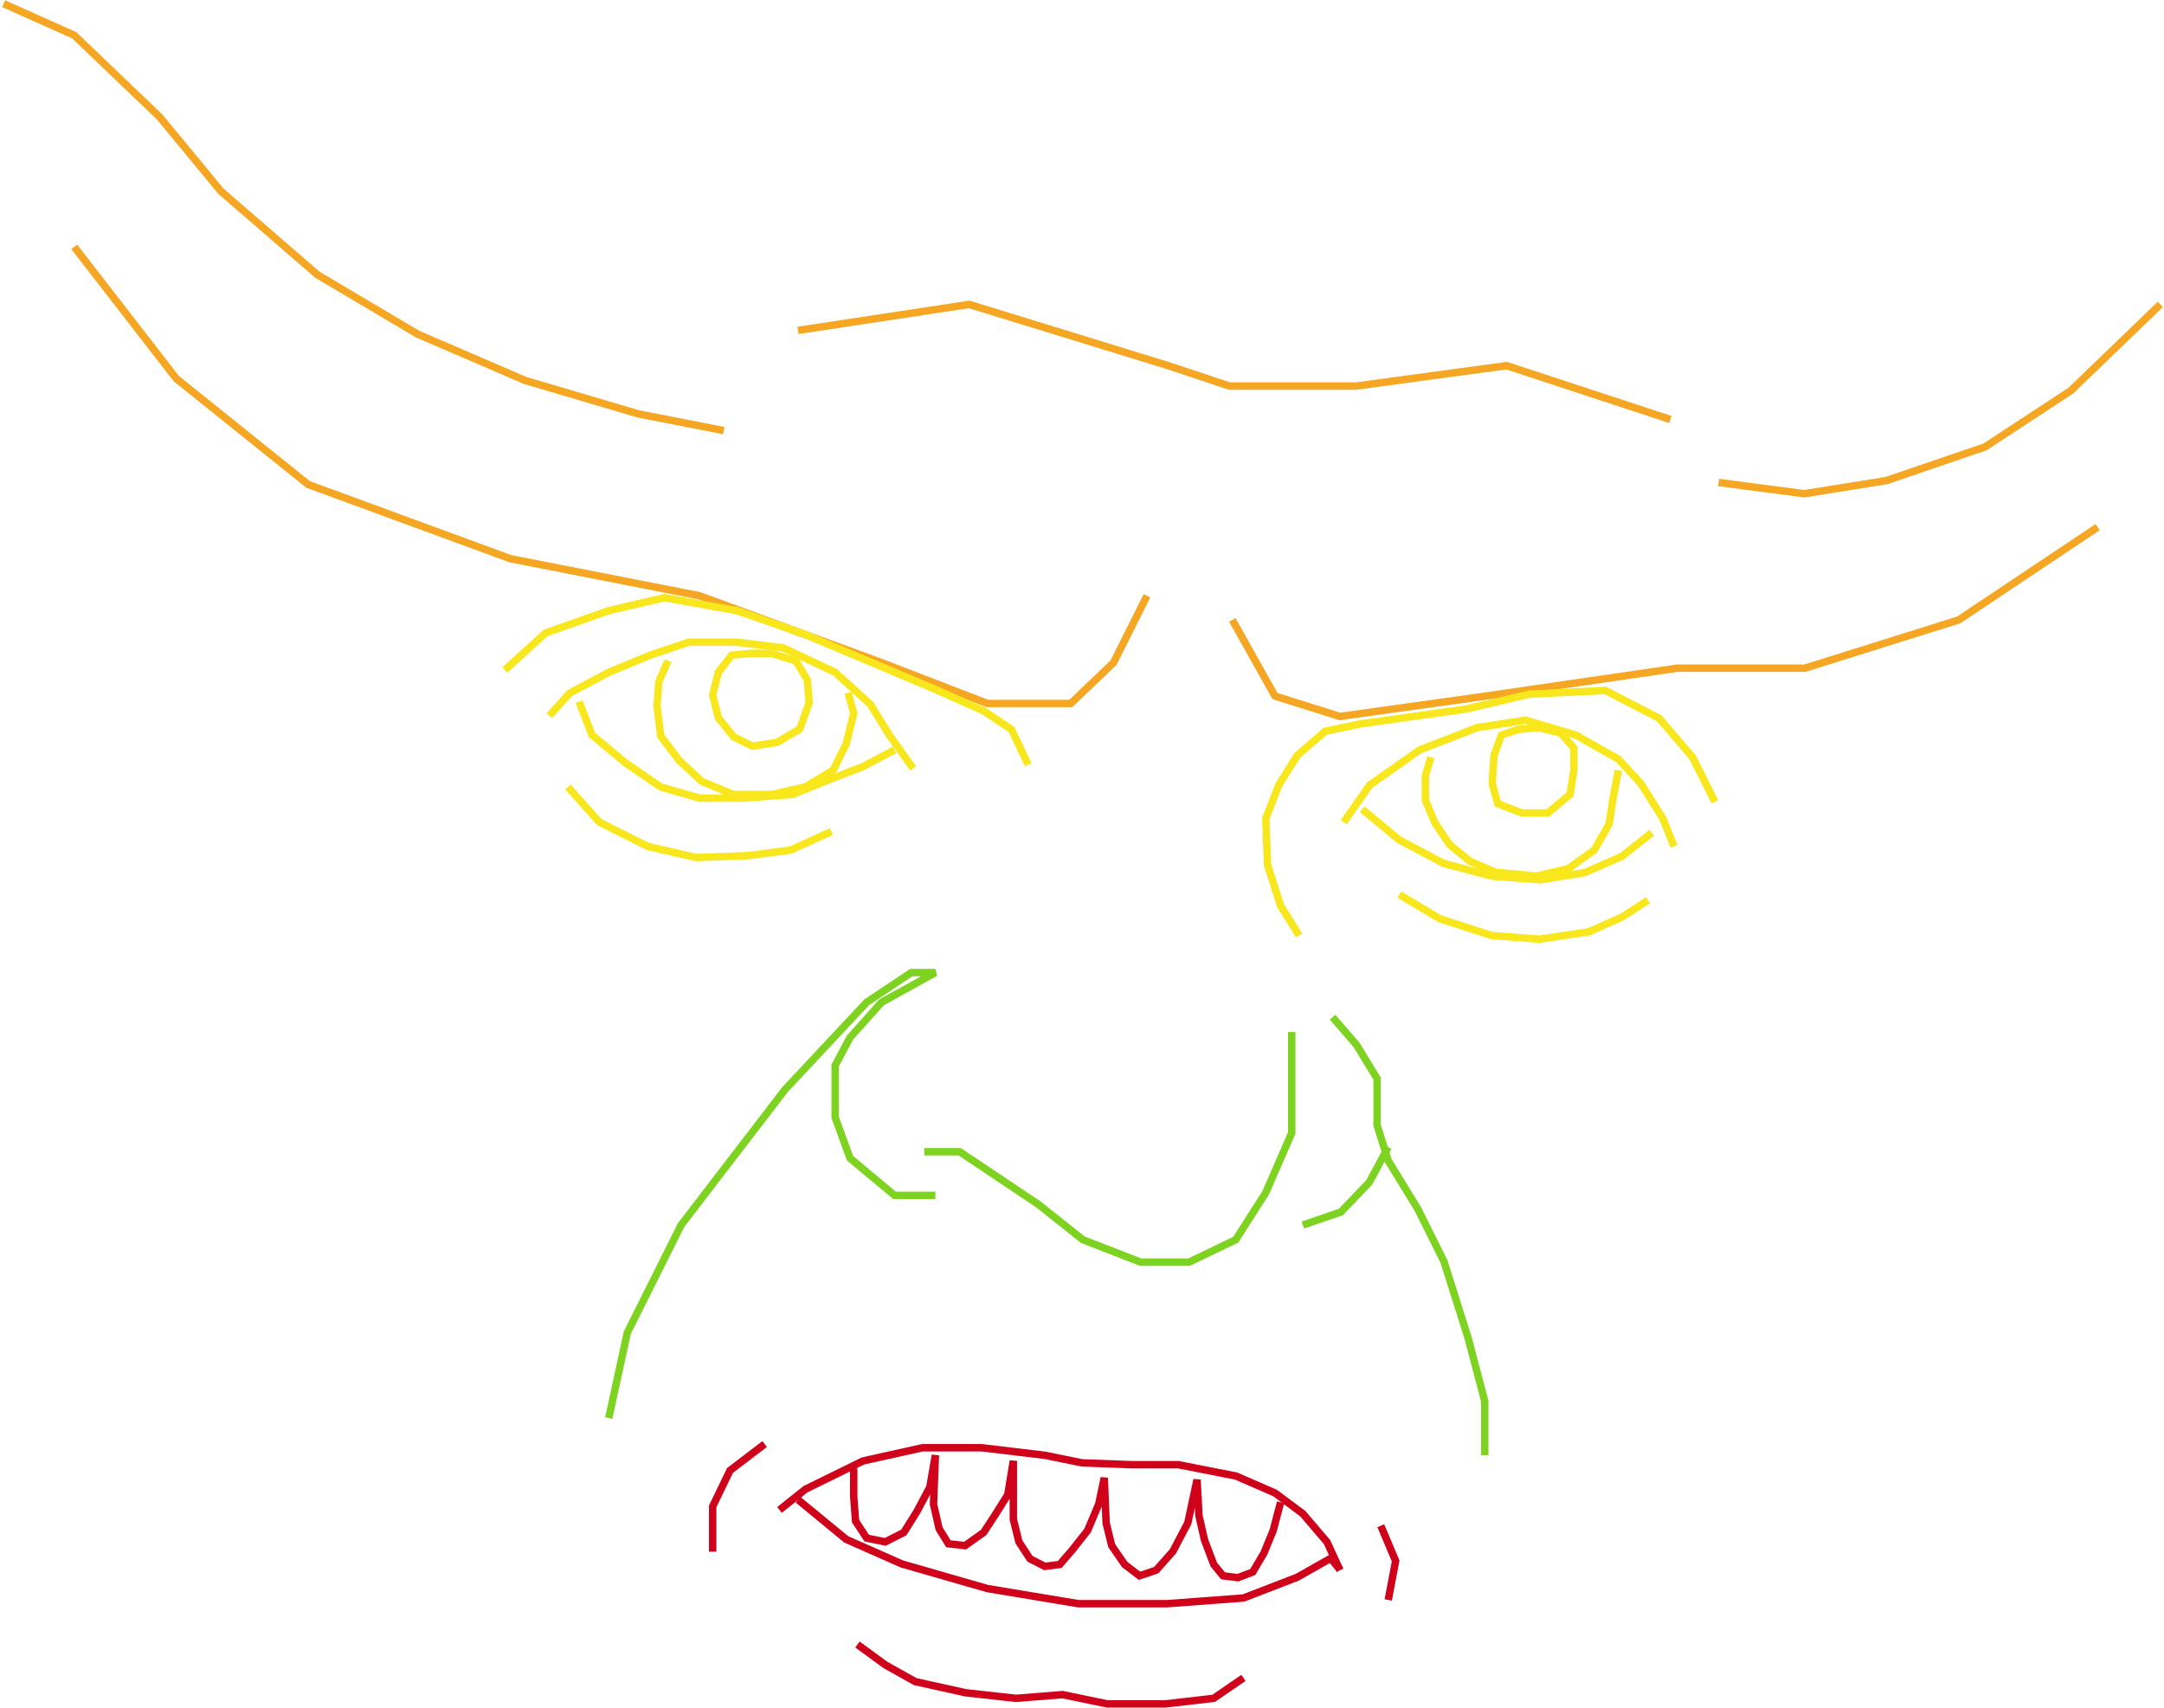
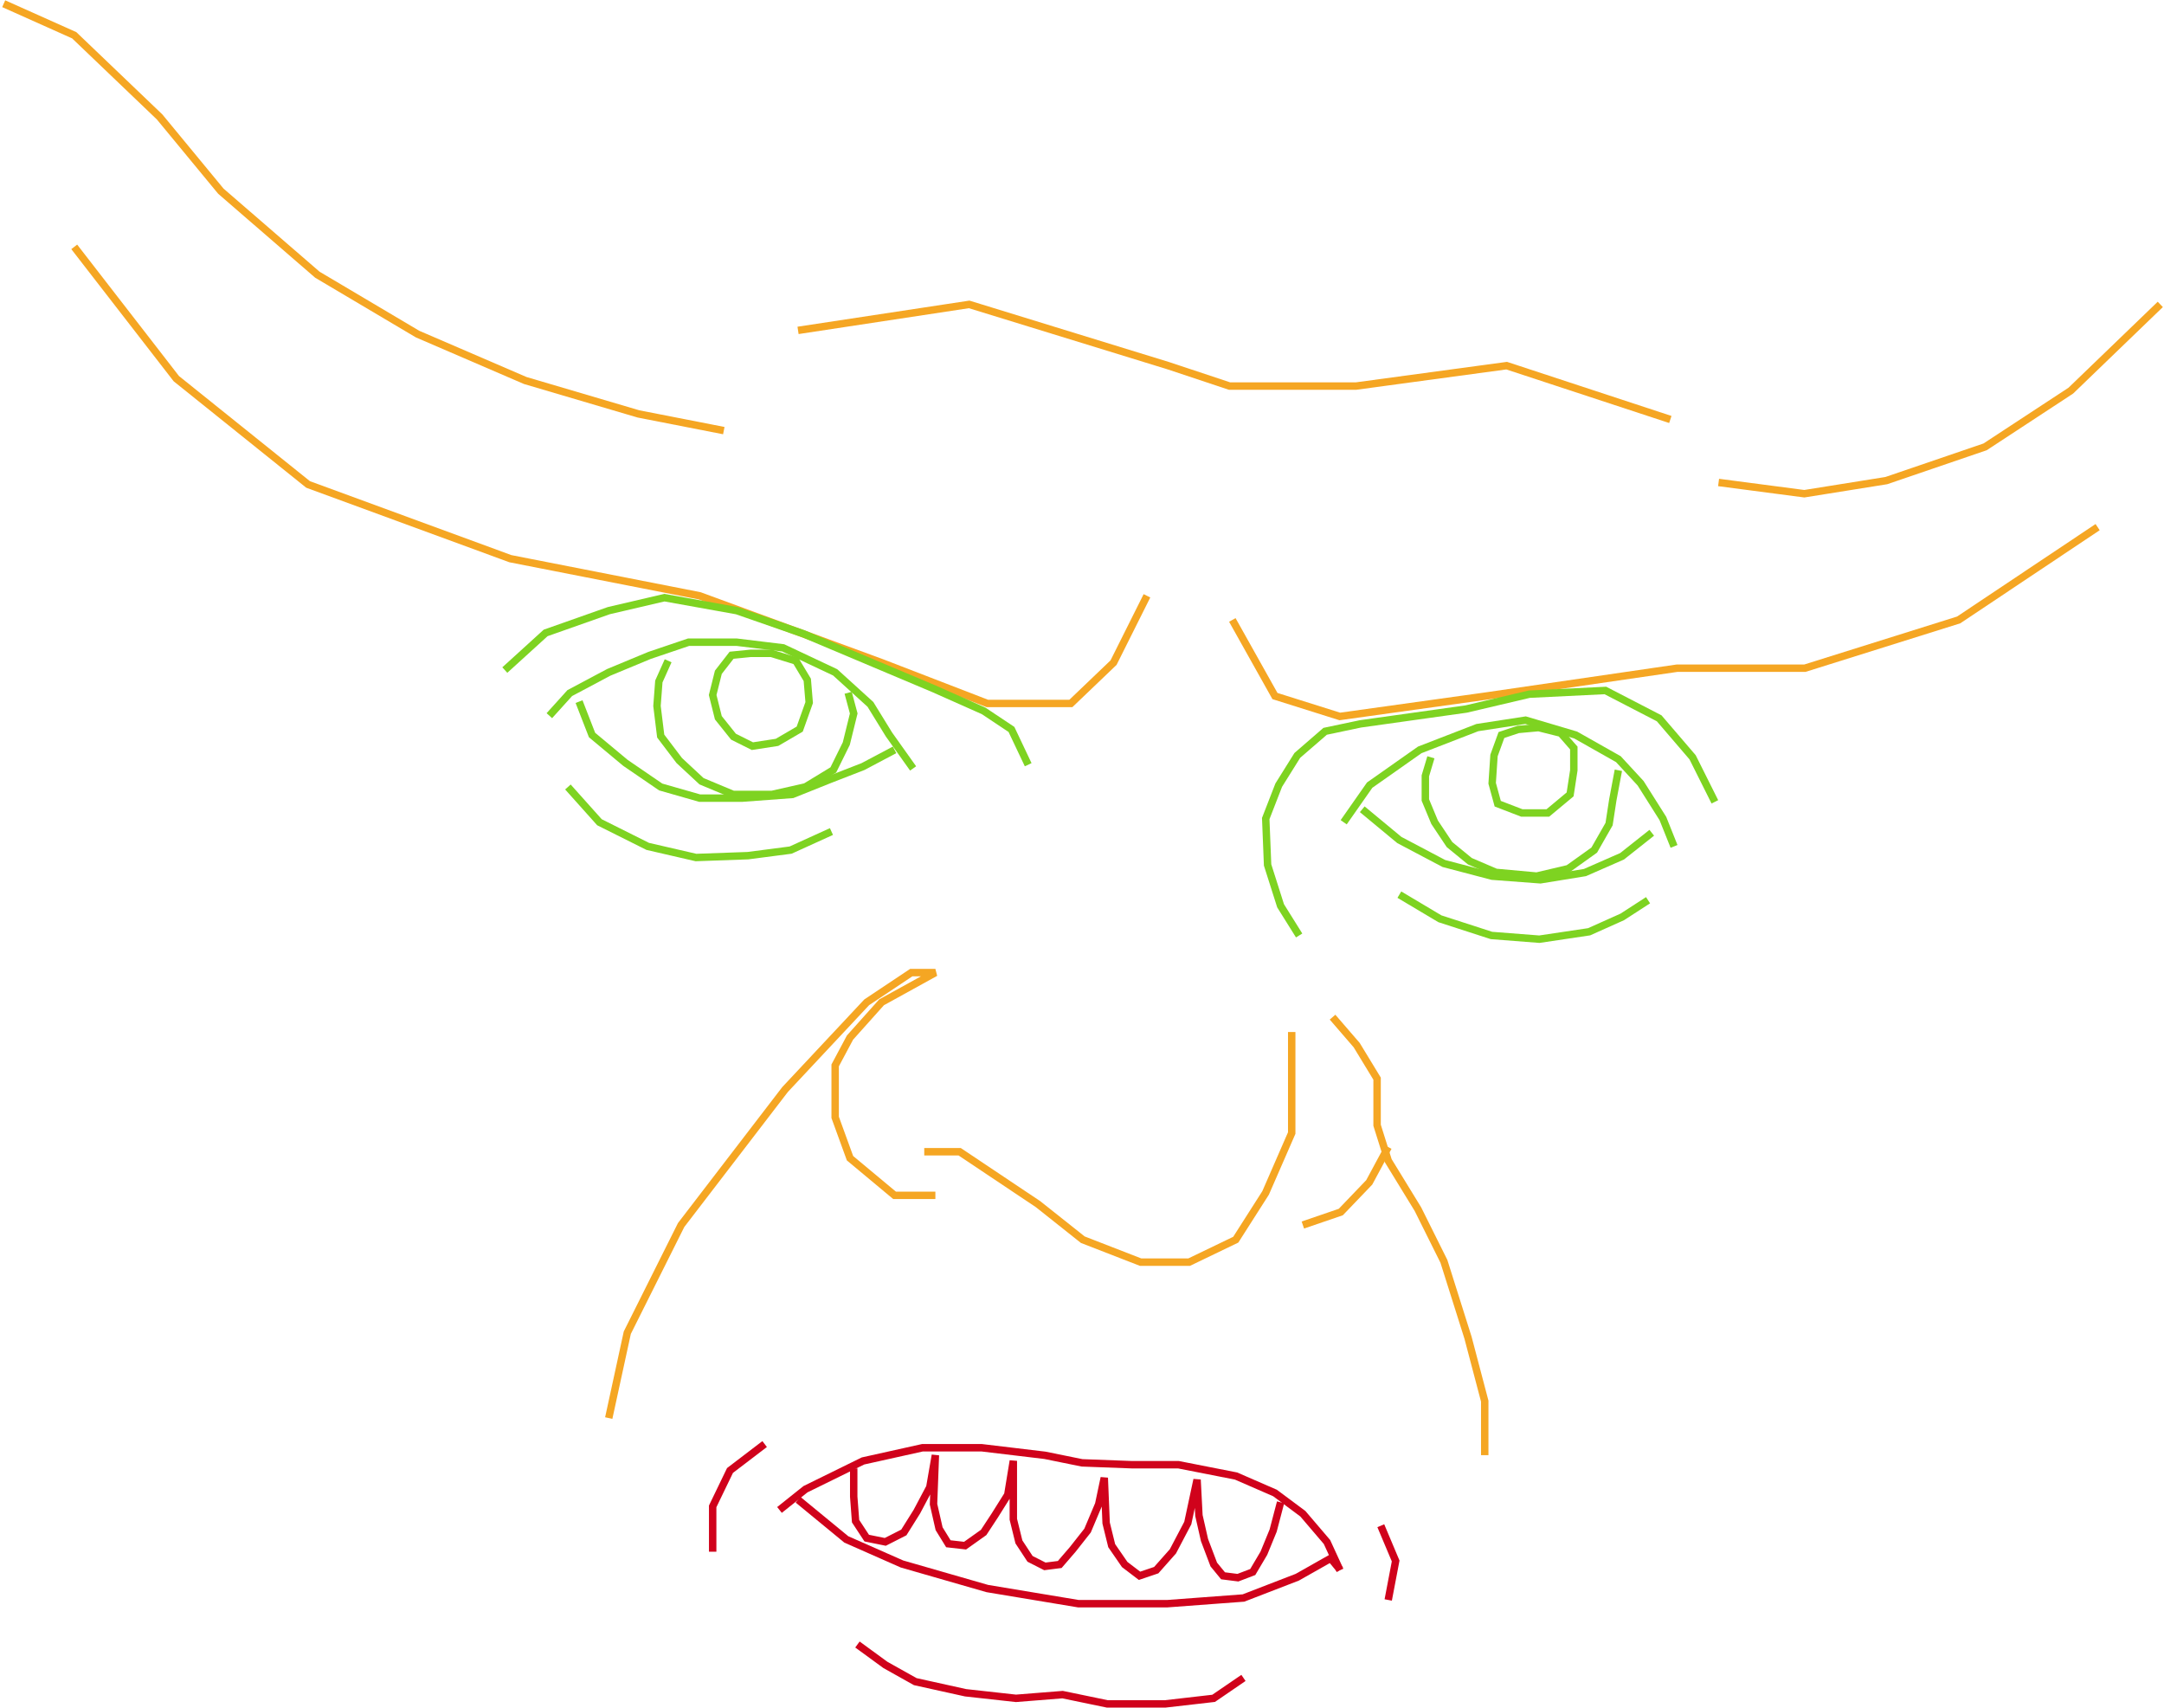
<svg xmlns="http://www.w3.org/2000/svg" width="583px" height="460px" viewBox="0 0 583 460" version="1.1">
  <defs />
  <g id="Page-1" stroke="none" stroke-width="1" fill="none" fill-rule="evenodd">
    <g id="ferengi" transform="translate(-251, -198)" fill-rule="nonzero" stroke-width="2">
      <g id="expression2" transform="translate(252, 199)">
        <g id="brow" stroke="#F5A623">
          <polyline id="Path-19" points="0 0 19 8.5 42 30.5 58.5 50.5 84.5 73 111.5 89 140.5 101.5 171 110.5 194 115" />
          <path d="M581,81 L556.899,104.228 L533.802,119.376 L507.19,128.465 C492.461,130.822 485.097,132 485.097,132 L462,128.97" id="Path-20" />
          <polyline id="Path-7" points="214 88 260.098 81 313.712 97.5 330.247 103 364.32 103 404.906 97.5 449 112" />
          <polyline id="Path-4-Copy" points="19 65.5 46.5 101 82 129.5 136.5 149.5 187.5 159.5 236.5 177.5 265 188.5 287.5 188.5 299 177.5 308 159.5" />
          <polyline id="Path-5-Copy" points="331 166 342.481 186.5 359.953 192 399.388 186.5 450.804 179 485.247 179 526.679 166 564.118 141" />
        </g>
        <g id="mouth" transform="translate(191, 388)" stroke="#D0021B">
          <path d="M18,17.754 L25,12.169 L40.5,4.554 L56.5,1 L72.5,1 C83.833,2.354 89.5,3.031 89.5,3.031 C96.167,4.385 99.5,5.062 99.5,5.062 C108.5,5.4 113,5.569 113,5.569 C121.333,5.569 125.5,5.569 125.5,5.569 C135.833,7.6 141,8.615 141,8.615 C148,11.662 151.5,13.185 151.5,13.185 C156.5,16.908 159,18.769 159,18.769 C163.333,23.846 165.5,26.385 165.5,26.385 C166.332,28.195 166.956,29.552 167.372,30.457 C167.734,31.245 168.276,32.425 169,34" id="Path-34" />
          <polyline id="Path-35" points="169 33.836 166.5 30.782 157.5 35.873 143 41.473 122.5 43 98.5 43 74 38.927 51 32.309 36 25.691 23 15" />
          <path d="M38,6.554 C38,11.631 38,14.169 38,14.169 C38.333,18.569 38.5,20.769 38.5,20.769 C40.5,23.815 41.5,25.338 41.5,25.338 C44.833,26.015 46.5,26.354 46.5,26.354 C49.833,24.662 51.5,23.815 51.5,23.815 C53.833,20.092 55,18.231 55,18.231 C57.333,13.831 58.5,11.631 58.5,11.631 C59.5,5.877 60,3 60,3 C59.667,11.8 59.5,16.2 59.5,16.2 C60.5,20.6 61,22.8 61,22.8 C62.667,25.508 63.5,26.862 63.5,26.862 C66.5,27.2 68,27.369 68,27.369 C71.333,25 73,23.815 73,23.815 C75,20.769 76,19.246 76,19.246 C78.333,15.523 79.5,13.662 79.5,13.662 C80.5,7.569 81,4.523 81,4.523 C81,15.015 81,20.262 81,20.262 C82,24.323 82.5,26.354 82.5,26.354 C84.5,29.4 85.5,30.923 85.5,30.923 C88.167,32.277 89.5,32.954 89.5,32.954 C92.167,32.615 93.5,32.446 93.5,32.446 C95.833,29.738 97,28.385 97,28.385 C99.667,25 101,23.308 101,23.308 C103,18.569 104,16.2 104,16.2 C105,11.462 105.5,9.092 105.5,9.092 C105.833,17.215 106,21.277 106,21.277 C107,25.338 107.5,27.369 107.5,27.369 C109.833,30.754 111,32.446 111,32.446 C113.667,34.477 115,35.492 115,35.492 C118,34.477 119.5,33.969 119.5,33.969 C122.5,30.585 124,28.892 124,28.892 C126.667,23.815 128,21.277 128,21.277 C129.667,13.492 130.5,9.6 130.5,9.6 C130.833,16.031 131,19.246 131,19.246 C132,23.646 132.5,25.846 132.5,25.846 C134.167,30.246 135,32.446 135,32.446 C136.667,34.477 137.5,35.492 137.5,35.492 C140.167,35.831 141.5,36 141.5,36 C144.167,34.985 145.5,34.477 145.5,34.477 C147.5,31.092 148.5,29.4 148.5,29.4 C150.167,25.338 151,23.308 151,23.308 L153,15.692" id="Path-36" />
          <path d="M39,54 L46.536,59.5 L54.575,64 C63.618,66 68.14,67 68.14,67 C77.184,68 81.705,68.5 81.705,68.5 C90.079,67.833 94.266,67.5 94.266,67.5 L106.324,70 C116.707,70 121.899,70 121.899,70 C130.607,69 134.961,68.5 134.961,68.5 L143,63" id="Path-18" />
          <polyline id="Path-16" points="0 29 0 16.789 4.667 7.123 14 0" />
          <polyline id="Path-17" points="180 22 184 31.5 182 42" />
        </g>
-         <g id="nose" transform="translate(163, 261)" stroke="#7ED321">
+         <g id="nose" transform="translate(163, 261)" stroke="#F5A623">
          <polyline id="Path-10" points="0 120 5 97 19.5 68 47.5 31.5 69.5 8 81.5 0 88 0 73.5 8 65 17.5 61 25 61 39 65 50 77 60 88 60" />
          <polyline id="Path-11" points="85 48.26 94.548 48.26 103.594 54.309 115.655 62.374 127.716 71.951 143.294 78 156.36 78 168.924 71.951 176.964 59.35 184 43.22 184 31.626 184 16" />
          <polyline id="Path-12" points="236 130 236 115.438 231.5 98.366 225 77.779 218 63.719 210 50.664 207 41.123 207 28.57 201.5 19.532 195 12" />
          <polyline id="Path-13" points="187 68 197.222 64.5 204.889 56.5 210 47" />
        </g>
-         <g id="eyes" transform="translate(135, 160)" stroke="#F8E71C">
+         <g id="eyes" transform="translate(135, 160)" stroke="#7ED321">
          <polyline id="Path-21" points="0 19.5 11 9.5 28 3.5 43 0 62.5 3.5 80.5 9.75 115.5 24.5 129 30.5 136.5 35.5 141 45" />
          <path d="M326,55 L320,43 L311,32.5 C301.333,27.5 296.5,25 296.5,25 C282.833,25.667 276,26 276,26 C264.667,28.667 259,30 259,30 C240,32.667 230.5,34 230.5,34 C224.167,35.333 221,36 221,36 C216,40.333 213.5,42.5 213.5,42.5 C210.167,47.833 208.5,50.5 208.5,50.5 C206.167,56.5 205,59.5 205,59.5 C205.333,67.833 205.5,72 205.5,72 C207.833,79.333 209,83 209,83 L214,91" id="Path-22" />
          <path d="M226,60.5 L233,50.5 L246.5,41 C256.833,37 262,35 262,35 C270.667,33.667 275,33 275,33 C284,35.667 288.5,37 288.5,37 C296.167,41.333 300,43.5 300,43.5 C304,47.833 306,50 306,50 C310,56.333 312,59.5 312,59.5 L315,67" id="Path-23" />
          <path d="M241,80 L251.919,86.5 C261.183,89.5 265.815,91 265.815,91 C274.417,91.667 278.719,92 278.719,92 C287.652,90.667 292.119,90 292.119,90 C298.074,87.333 301.052,86 301.052,86 L308,81.5" id="Path-24" />
          <path d="M231,57 L241,65.282 C249,69.504 253,71.615 253,71.615 C261.667,73.889 266,75.026 266,75.026 C274.667,75.675 279,76 279,76 C287,74.701 291,74.051 291,74.051 C297.667,71.128 301,69.667 301,69.667 L309,63.333" id="Path-25" />
          <path d="M249.5,43 C248.5,46.333 248,48 248,48 C248,52.333 248,54.5 248,54.5 C249.667,58.5 250.5,60.5 250.5,60.5 C253.167,64.5 254.5,66.5 254.5,66.5 C258.167,69.5 260,71 260,71 C264.667,73 267,74 267,74 C274.333,74.667 278,75 278,75 C283.667,73.667 286.5,73 286.5,73 C291.167,69.667 293.5,68 293.5,68 C296.167,63.333 297.5,61 297.5,61 C298.167,56.667 298.5,54.5 298.5,54.5 L300,46.5" id="Path-26" />
          <path d="M268.5,37 C267.167,40.667 266.5,42.5 266.5,42.5 C266.167,47.5 266,50 266,50 C267,53.667 267.5,55.5 267.5,55.5 C271.833,57.167 274,58 274,58 C278.667,58 281,58 281,58 C285,54.667 287,53 287,53 C287.667,48.667 288,46.5 288,46.5 C288,42.5 288,40.5 288,40.5 C285.667,37.833 284.5,36.5 284.5,36.5 C280.5,35.5 278.5,35 278.5,35 L273,35.5 C270,36.5 268.5,37 268.5,37 Z" id="Path-27" />
          <path d="M17,51 L25.5,60.5 C34.167,64.833 38.5,67 38.5,67 C47.167,69 51.5,70 51.5,70 C60.833,69.667 65.5,69.5 65.5,69.5 C73.167,68.5 77,68 77,68 L88,63" id="Path-28" />
          <path d="M12,31.791 C15.667,27.731 17.5,25.701 17.5,25.701 C24.5,21.98 28,20.119 28,20.119 C35.333,17.075 39,15.552 39,15.552 C46,13.184 49.5,12 49.5,12 C58.167,12 62.5,12 62.5,12 C70.833,13.015 75,13.522 75,13.522 C84.333,17.92 89,20.119 89,20.119 C95.333,25.871 98.5,28.746 98.5,28.746 C101.833,34.159 103.5,36.866 103.5,36.866 L110,46" id="Path-29" />
          <path d="M20,28 C22.333,34 23.5,37 23.5,37 C29.5,42 32.5,44.5 32.5,44.5 C38.833,48.833 42,51 42,51 C49,53 52.5,54 52.5,54 C60.167,54 64,54 64,54 C73,53.333 77.5,53 77.5,53 C84.167,50.333 87.5,49 87.5,49 C93.5,46.667 96.5,45.5 96.5,45.5 L105,41" id="Path-30" />
          <path d="" id="Path-31" />
          <path d="M44,17 C42.333,20.718 41.5,22.577 41.5,22.577 C41.167,26.972 41,29.169 41,29.169 C41.667,34.577 42,37.282 42,37.282 C45.333,41.676 47,43.873 47,43.873 C51,47.592 53,49.451 53,49.451 C58.667,51.817 61.5,53 61.5,53 C68.5,53 72,53 72,53 C78,51.648 81,50.972 81,50.972 C86,47.93 88.5,46.408 88.5,46.408 C90.833,41.676 92,39.31 92,39.31 C93.333,33.901 94,31.197 94,31.197 L92.5,25.62" id="Path-32" />
          <path d="M61.098,15.51 C58.719,18.571 57.529,20.102 57.529,20.102 C56.51,24.184 56,26.224 56,26.224 C57.02,30.306 57.529,32.347 57.529,32.347 C60.248,35.748 61.608,37.449 61.608,37.449 C65.007,39.15 66.706,40 66.706,40 C71.124,39.32 73.333,38.98 73.333,38.98 C77.412,36.599 79.451,35.408 79.451,35.408 C81.15,30.646 82,28.265 82,28.265 C81.66,24.184 81.49,22.143 81.49,22.143 C79.451,18.741 78.431,17.041 78.431,17.041 C74.013,15.68 71.804,15 71.804,15 L66.196,15 C62.797,15.34 61.098,15.51 61.098,15.51 Z" id="Path-33" />
        </g>
      </g>
    </g>
  </g>
</svg>
